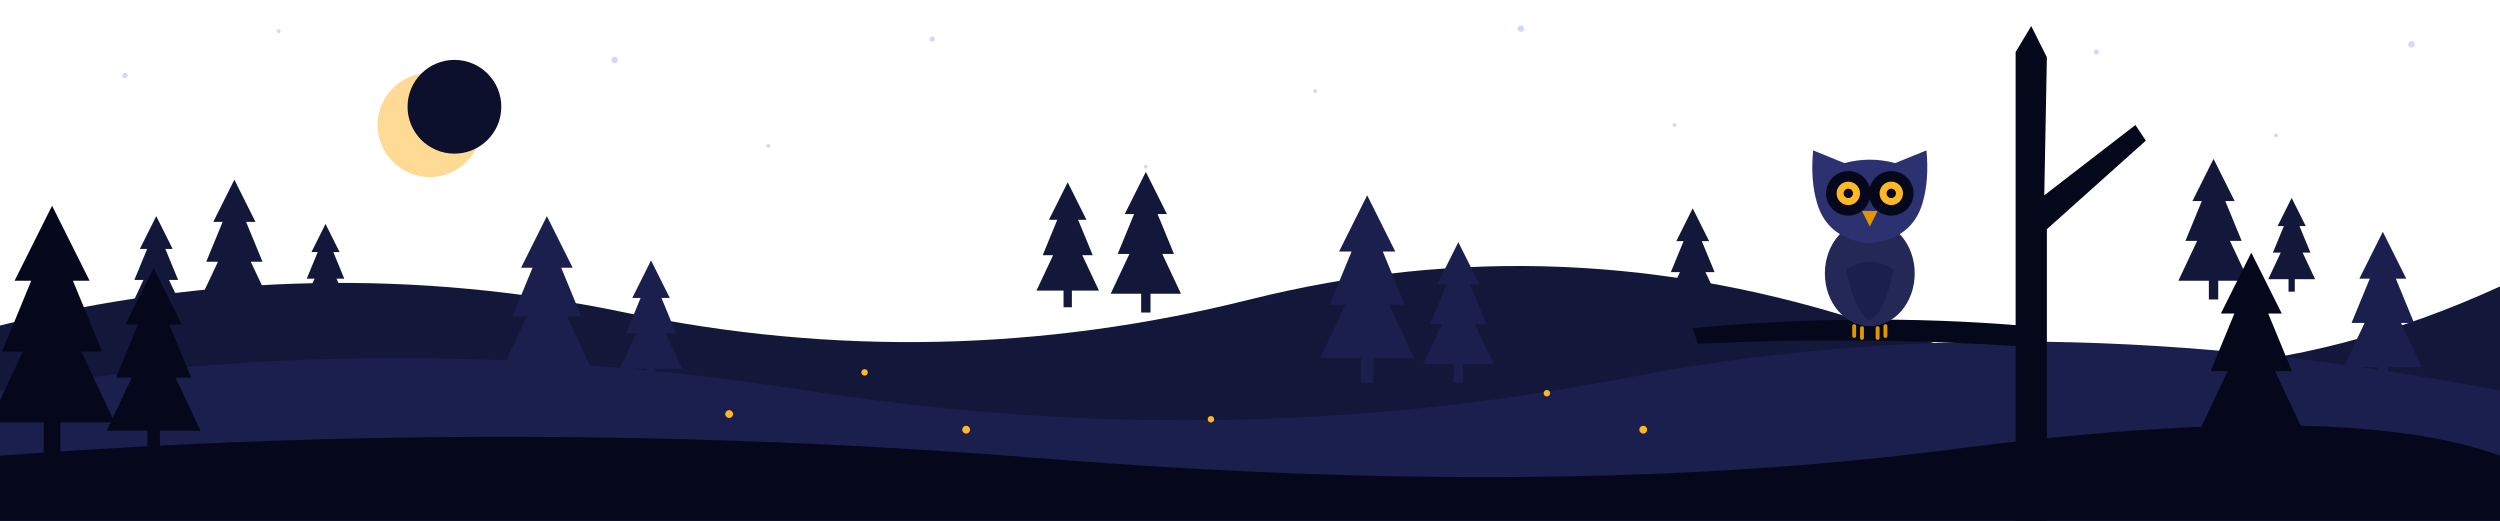
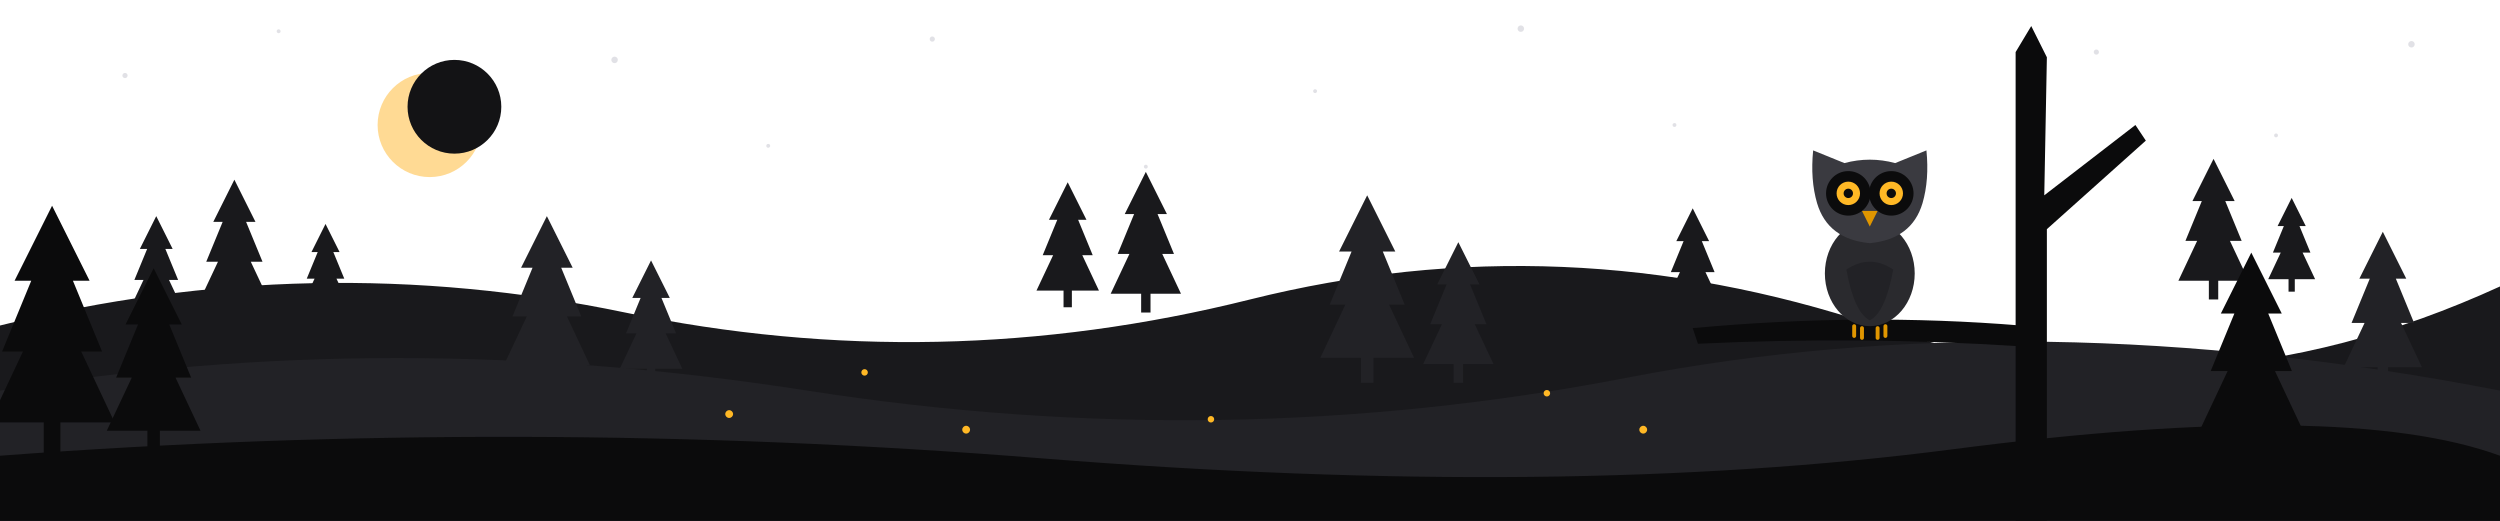
<svg xmlns="http://www.w3.org/2000/svg" viewBox="0 0 1920 400" fill="none">
  <style>
    .lid { transform-box: fill-box; transform-origin: center top; transform: scaleY(0); animation: blink 7s infinite; }
    .fly { animation: glow 4s ease-in-out infinite; }
    .fly:nth-of-type(2n) { animation-delay: 1.3s; }
    .fly:nth-of-type(3n) { animation-delay: 2.6s; }
    @keyframes blink { 0%, 94%, 100% { transform: scaleY(0); } 96%, 98% { transform: scaleY(1); } }
    @keyframes glow { 0%, 100% { opacity: 0.25; } 50% { opacity: 0.9; } }
    @media (prefers-reduced-motion: reduce) { .lid, .fly { animation: none; } .fly { opacity: 0.7; } }
  </style>
  <defs>
    <path id="pine" d="M30 0L48 36H40L54 70H44L60 104H34V120H26V104H0L16 70H6L20 36H12Z" />
  </defs>
-   <g fill="#A2BCFF" opacity="0.55">
+   <g fill="#c9c9d1" opacity="0.55">
    <circle cx="96" cy="58" r="2" />
    <circle cx="214" cy="24" r="1.5" />
    <circle cx="472" cy="46" r="2.5" />
    <circle cx="590" cy="112" r="1.5" />
    <circle cx="716" cy="30" r="2" />
    <circle cx="1010" cy="70" r="1.5" />
    <circle cx="1168" cy="22" r="2.5" />
    <circle cx="1286" cy="96" r="1.5" />
    <circle cx="1610" cy="40" r="2" />
    <circle cx="1748" cy="104" r="1.5" />
    <circle cx="1852" cy="34" r="2.5" />
    <circle cx="880" cy="128" r="1.5" />
  </g>
  <circle cx="330" cy="96" r="40" fill="#FFDA94" />
-   <circle cx="349" cy="82" r="36" fill="#0D102C" />
-   <g fill="#131739">
+   <circle cx="349" cy="82" r="36" fill="#131315" />
+   <g fill="#19191c">
    <use href="#pine" transform="translate(99 166) scale(0.7)" />
    <use href="#pine" transform="translate(153 138) scale(0.9)" />
    <use href="#pine" transform="translate(232 172) scale(0.6)" />
    <use href="#pine" transform="translate(796 140) scale(0.8)" />
    <use href="#pine" transform="translate(853 132) scale(0.9)" />
    <use href="#pine" transform="translate(1279 160) scale(0.7)" />
    <use href="#pine" transform="translate(1673 122) scale(0.9)" />
    <use href="#pine" transform="translate(1742 152) scale(0.6)" />
    <path d="M0 400V250Q240 190 480 240T960 230T1440 250T1920 220V400Z" />
  </g>
-   <g fill="#1A1F4D">
+   <g fill="#222226">
    <use href="#pine" transform="translate(387 166) scale(1.1)" />
    <use href="#pine" transform="translate(476 200) scale(0.8)" />
    <use href="#pine" transform="translate(1014 150) scale(1.2)" />
    <use href="#pine" transform="translate(1093 186) scale(0.9)" />
    <use href="#pine" transform="translate(1800 178) scale(1)" />
    <path d="M0 400V300Q300 250 620 300T1250 290T1920 300V400Z" />
  </g>
  <g fill="#FFB825">
    <circle class="fly" cx="560" cy="318" r="3" />
    <circle class="fly" cx="664" cy="286" r="2.5" />
    <circle class="fly" cx="742" cy="330" r="3" />
    <circle class="fly" cx="1188" cy="302" r="2.5" />
    <circle class="fly" cx="1262" cy="330" r="3" />
    <circle class="fly" cx="930" cy="322" r="2.5" />
  </g>
-   <g fill="#05071B">
+   <g fill="#0b0b0c">
    <use href="#pine" transform="translate(-8 158) scale(1.6)" />
    <use href="#pine" transform="translate(82 206) scale(1.2)" />
    <use href="#pine" transform="translate(1690 194) scale(1.3)" />
    <path d="M1548 400V40L1560 20L1572 44L1570 150L1640 96L1648 108L1572 176V400Z" />
    <path d="M1300 252Q1430 240 1552 250V266Q1430 258 1304 264Z" />
    <path d="M0 400V350Q400 320 800 352T1500 345T1920 350V400Z" />
  </g>
  <g transform="translate(1388 96) scale(1.5)">
-     <ellipse cx="32" cy="76" rx="23" ry="27" fill="#232857" />
-     <path d="M3 13L19 19.5Q32 16 45 19.5L61 13Q62.5 28 59 40Q53.5 58.5 32 60.5Q10.5 58.5 5 40Q1.5 28 3 13Z" fill="#2C3270" />
-     <path d="M20 74Q32 66 44 74Q40 96 32 100Q24 96 20 74Z" fill="#1A1F4D" />
-     <circle cx="21" cy="35" r="11.4" fill="#05071B" />
-     <circle cx="43" cy="35" r="11.4" fill="#05071B" />
+     <ellipse cx="32" cy="76" rx="23" ry="27" fill="#2a2a2e" />
+     <path d="M3 13L19 19.5Q32 16 45 19.5L61 13Q62.5 28 59 40Q53.5 58.5 32 60.5Q10.5 58.5 5 40Q1.5 28 3 13Z" fill="#3a3a40" />
+     <path d="M20 74Q32 66 44 74Q40 96 32 100Q24 96 20 74Z" fill="#222226" />
+     <circle cx="21" cy="35" r="11.4" fill="#0b0b0c" />
+     <circle cx="43" cy="35" r="11.4" fill="#0b0b0c" />
    <circle cx="21" cy="35" r="6" fill="#FFB825" />
    <circle cx="43" cy="35" r="6" fill="#FFB825" />
-     <circle cx="21" cy="35" r="2.4" fill="#05071B" />
-     <circle cx="43" cy="35" r="2.4" fill="#05071B" />
+     <circle cx="21" cy="35" r="2.4" fill="#0b0b0c" />
+     <circle cx="43" cy="35" r="2.4" fill="#0b0b0c" />
    <path d="M28 44H36L32 52Z" fill="#E09600" />
-     <circle class="lid" cx="21" cy="35" r="11.6" fill="#2C3270" />
-     <circle class="lid" cx="43" cy="35" r="11.6" fill="#2C3270" />
+     <circle class="lid" cx="21" cy="35" r="11.6" fill="#3a3a40" />
+     <circle class="lid" cx="43" cy="35" r="11.6" fill="#3a3a40" />
    <path d="M24 103v5M28 104v5M36 104v5M40 103v5" stroke="#E09600" stroke-width="2" stroke-linecap="round" />
  </g>
</svg>
